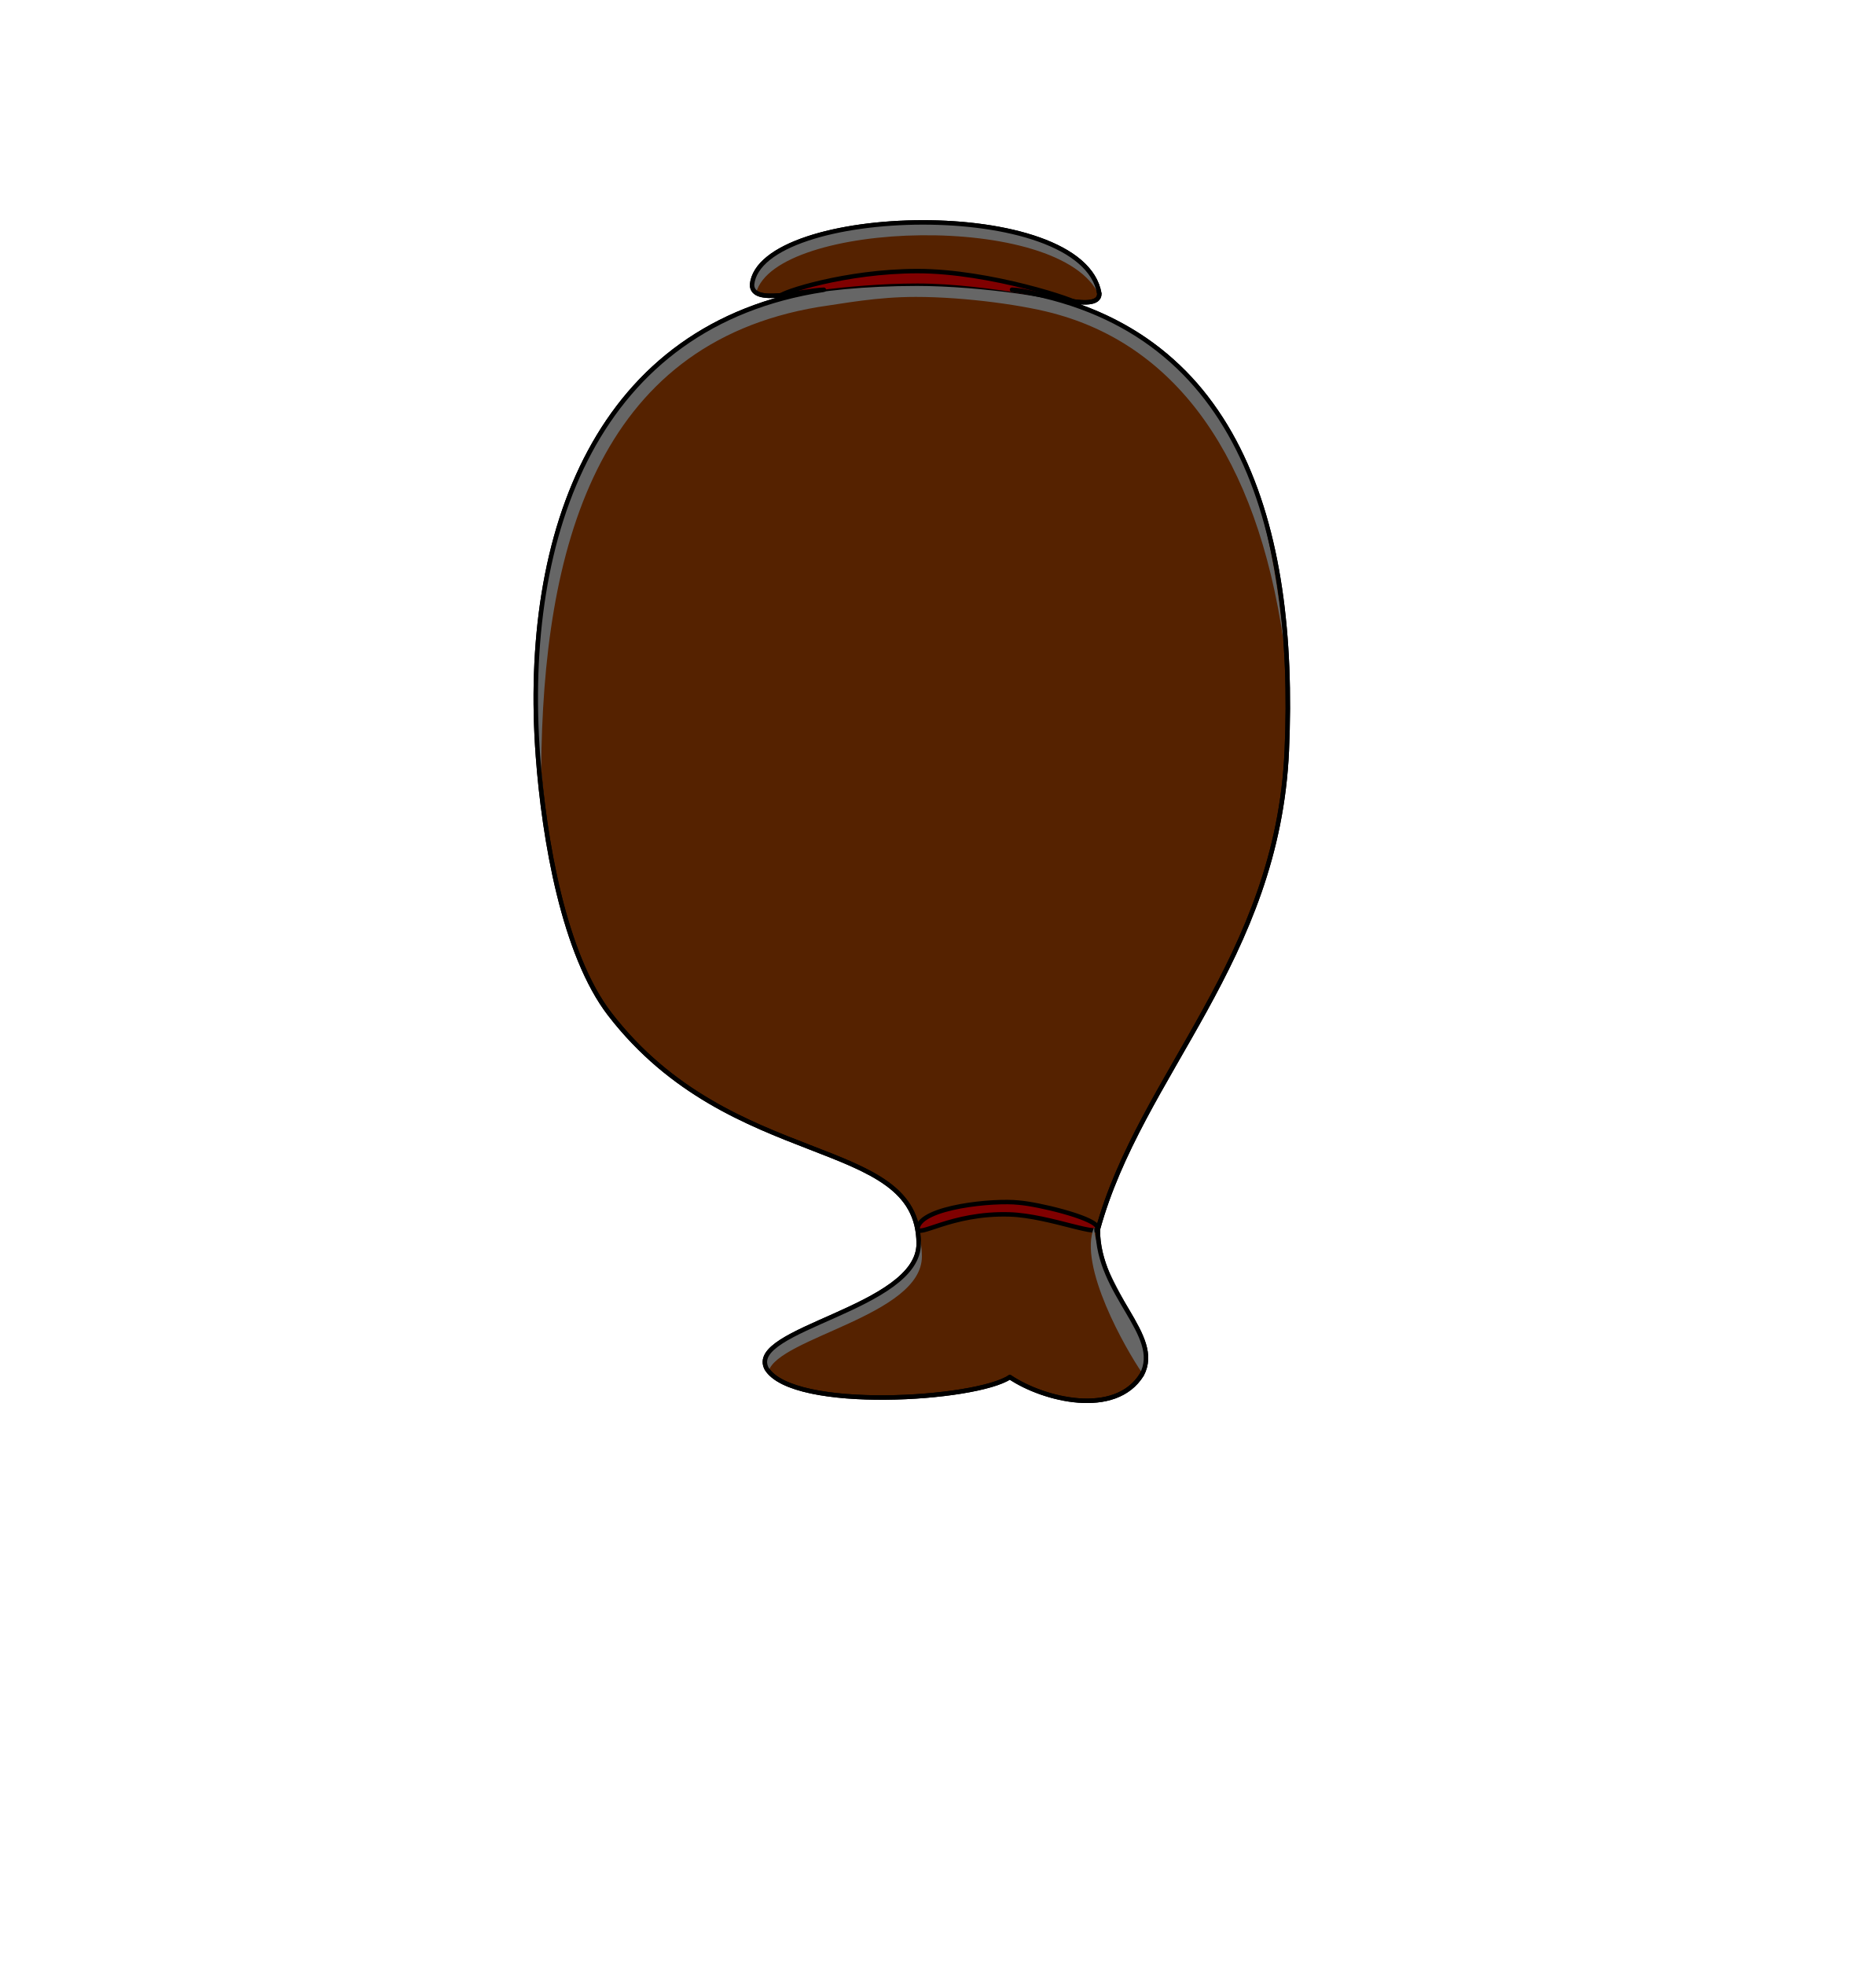
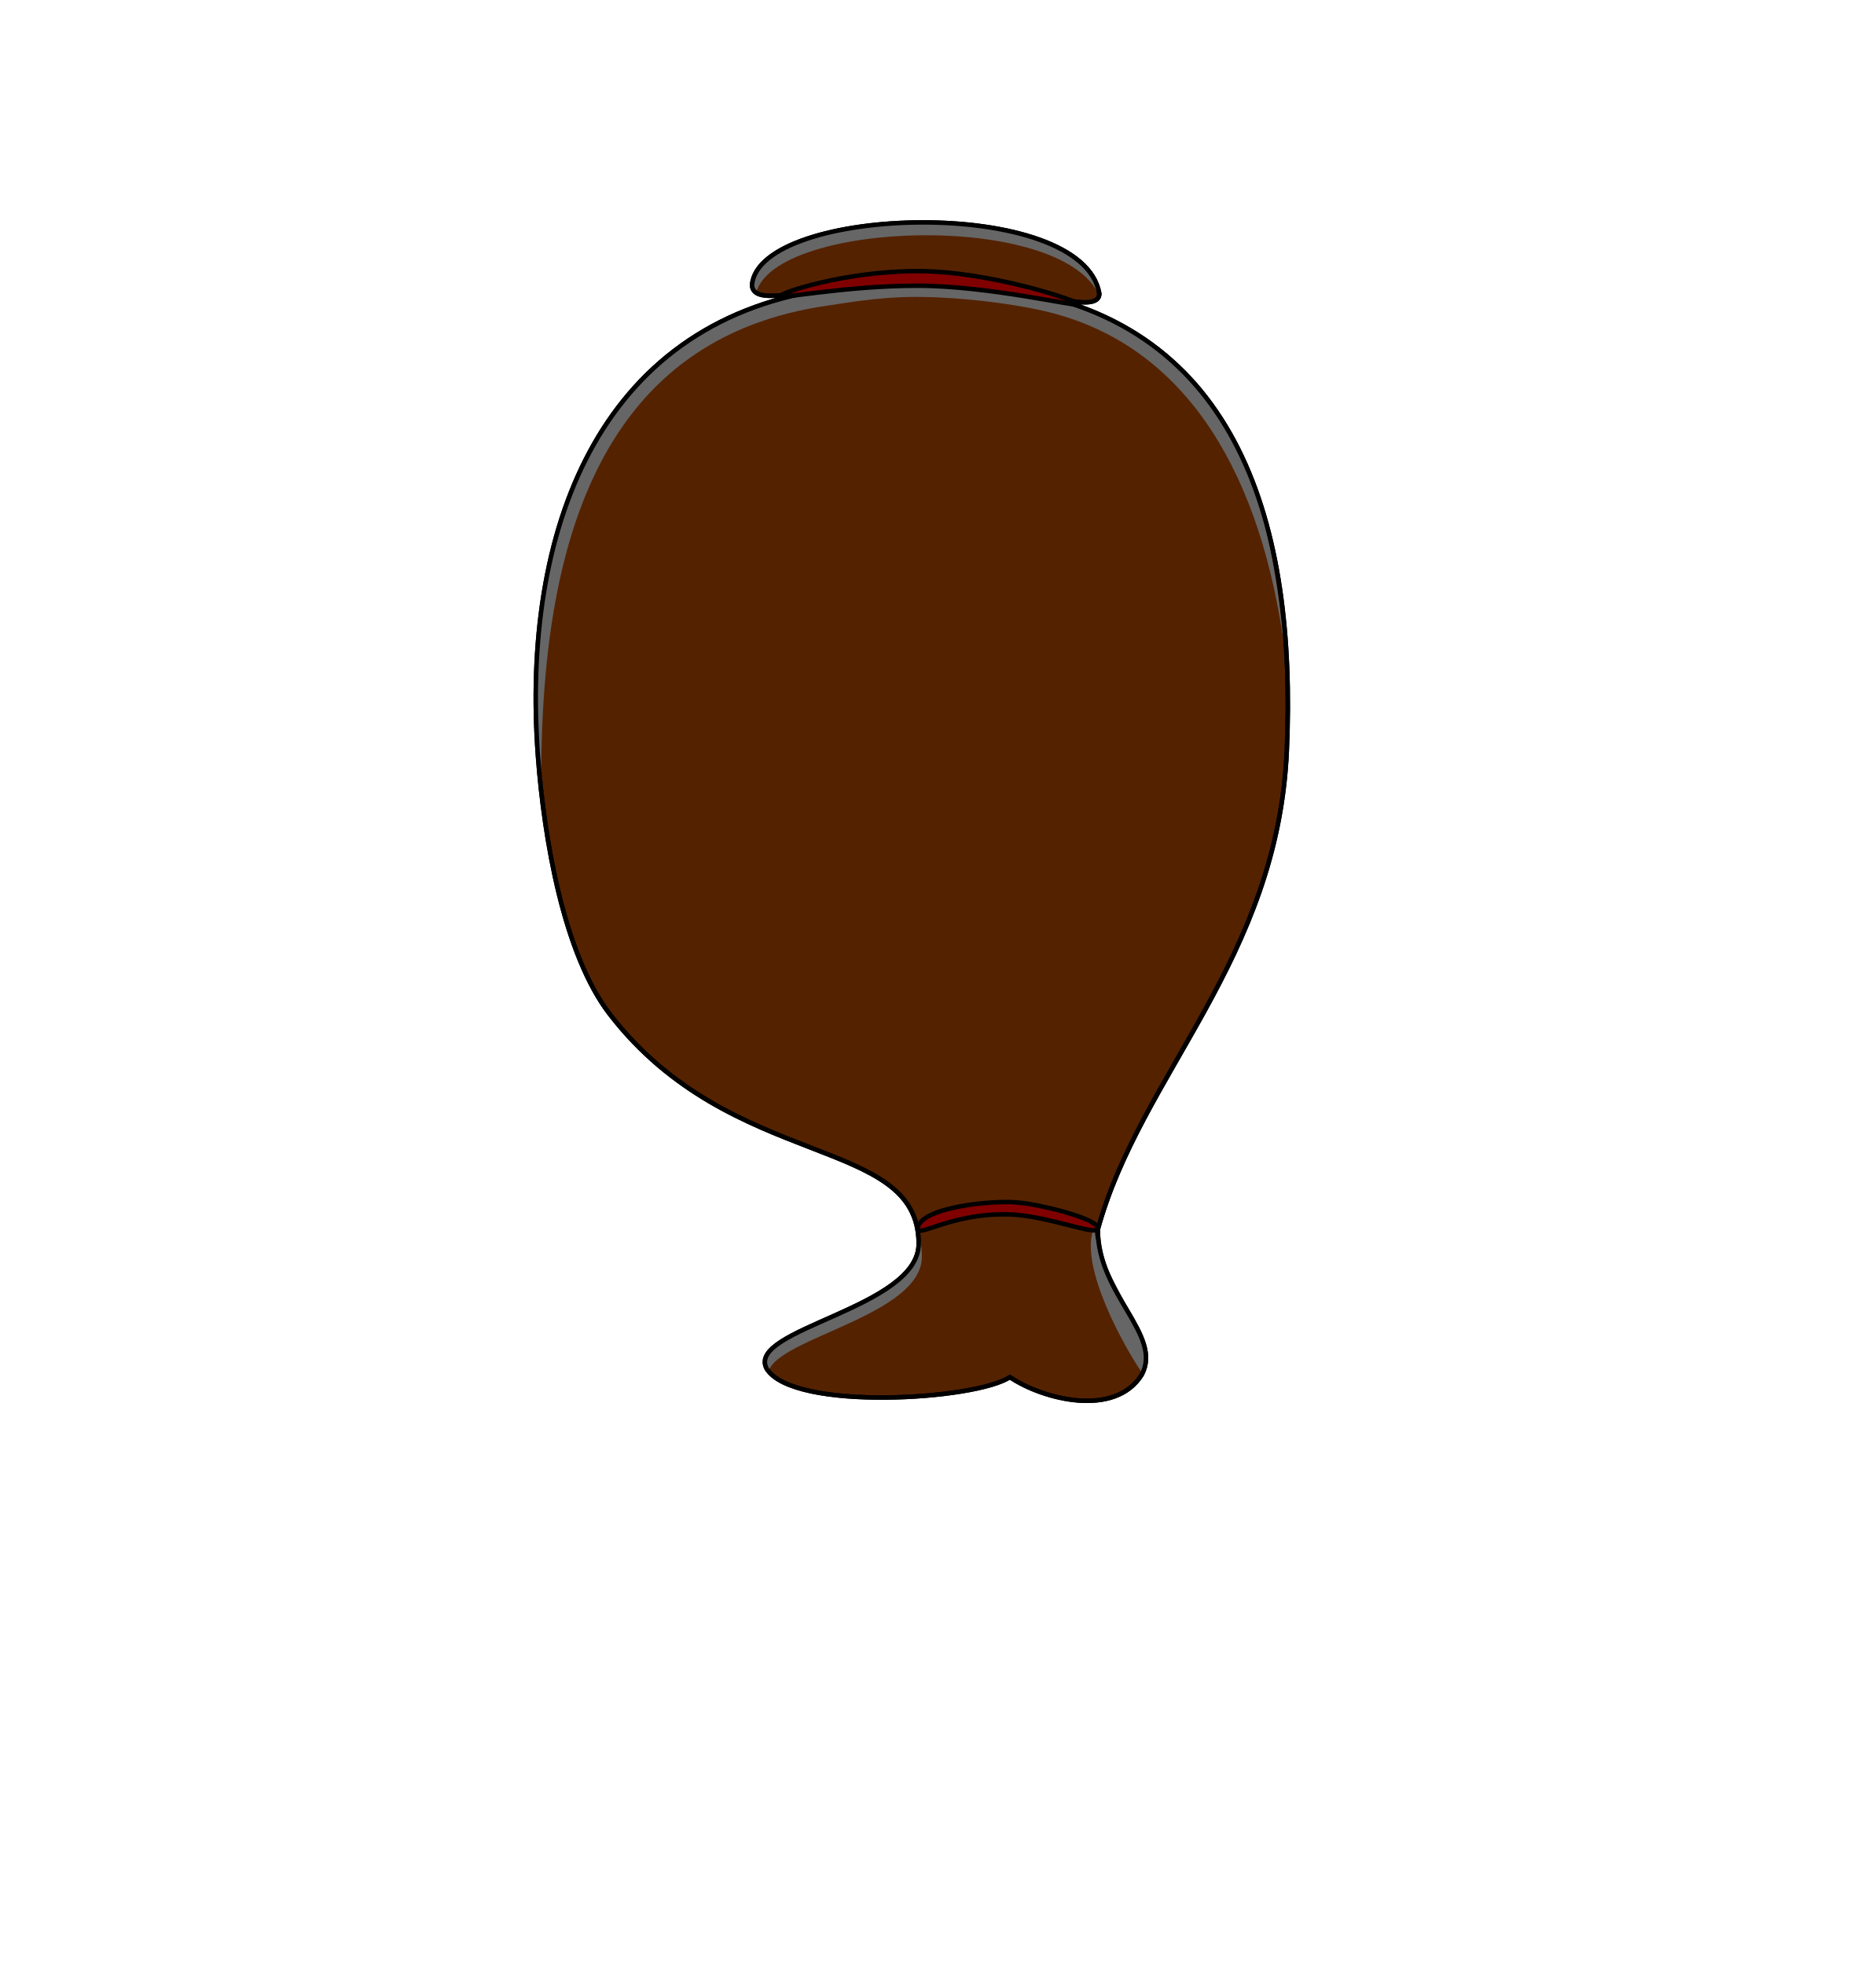
<svg xmlns="http://www.w3.org/2000/svg" width="840" height="880" viewBox="0 0 222.25 232.833" version="1.1" id="mySVG">
  <defs id="defs2">
    </defs>
  <g id="layer1">
    <path id="hair_long" style="fill:#552200;stroke:#000000;stroke-width:0.529;stroke-linecap:round;stroke-linejoin:round" d="m 89.116,33.732 c 0.02,2.521 5.787,0.676 8.512,0.601 -26.847,4.091 -35.852,28.691 -33.877,55.301 0.729,9.831 3.062,23.484 8.531,30.561 14.459,18.71 36.531,14.238 36.584,27.153 0.032,7.68 -20.525,10.112 -18.015,14.828 3.151,5.09 24.847,3.689 28.815,0.995 3.999,2.689 12.488,4.798 15.636,-0.286 2.51,-4.716 -5.239,-9.522 -5.207,-17.202 5.049,-18.405 21.301,-31.931 22.393,-56.729 1.175,-26.657 -5.715,-50.537 -32.562,-54.629 2.724,0.076 10.328,2.997 10.348,0.476 C 128.286,23.128 90.054,24.302 89.116,33.732 Z" />
+     <path id="hair_highlight" style="fill:#666666;stroke:none;stroke-width:0.529;stroke-linecap:round;stroke-linejoin:round;stroke-dasharray:none" d="m 109.301,26.352 c -9.924,0.013 -19.716,2.665 -20.185,7.38 0.004,0.439 0.184,0.743 0.49,0.95 2.294,-8.546 36.212,-9.708 40.645,0.328 0.014,-0.065 0.022,-0.135 0.023,-0.209 -0.994,-5.837 -11.049,-8.462 -20.973,-8.449 z m -0.686,7.53 c -5.917,0 -11.805,0.568 -14.55,1.355 -0.866,-0.062 -2.052,0.208 -4.079,0.964 -21.36,7.958 -28.009,29.529 -26.235,53.432 0.386,5.2 1.228,11.466 2.738,17.266 -1.273,-5.36 -2.005,-10.998 -2.357,-15.746 0.196,-26.061 6.534,-50.366 32.827,-54.772 3.069,-0.437 6.92,-1.2 11.563,-1.2 5.829,0 13.14,0.992 16.991,2.135 13.768,3.965 23.41,16.567 26.595,38.717 -2.379,-25.528 -10.658,-33.944 -22.04,-38.871 -0.735,-0.223 -1.394,-0.409 -2,-0.567 -1.493,-1.203 -11.948,-2.714 -19.452,-2.714 z M 108.751,145.877 c 0.071,0.465 0.112,0.952 0.114,1.47 0.032,7.68 -20.525,10.112 -18.015,14.828 0.067,0.108 0.145,0.213 0.229,0.315 1.126,-3.983 18.195,-6.624 18.166,-13.623 -0.005,-1.119 -0.178,-2.105 -0.494,-2.99 z m 20.912,-0.474 c -1.964,4.551 3.82,14.564 5.593,17.148 2.538,-2.89 -5.617,-12.681 -5.593,-17.148 z" />
+     <path id="path7682" style="fill:none;stroke:#000000;stroke-width:0.529;stroke-linecap:round;stroke-linejoin:round;stroke-dasharray:none" d="m 89.116,33.732 c 0.02,2.521 5.787,0.676 8.512,0.601 -26.847,4.091 -35.852,28.691 -33.877,55.301 0.729,9.831 3.062,23.484 8.531,30.561 14.459,18.71 36.531,14.238 36.584,27.153 0.032,7.68 -20.525,10.112 -18.015,14.828 3.151,5.09 24.847,3.689 28.815,0.995 3.999,2.689 12.488,4.798 15.636,-0.286 2.51,-4.716 -5.239,-9.522 -5.207,-17.202 5.049,-18.405 21.301,-31.931 22.393,-56.729 1.175,-26.657 -5.715,-50.537 -32.562,-54.629 2.724,0.076 10.328,2.997 10.348,0.476 C 128.286,23.128 90.054,24.302 89.116,33.732 Z" />
    <path id="hair_band" style="fill:#800000;stroke:#000000;stroke-width:0.529;stroke-linecap:round;stroke-linejoin:round;stroke-dasharray:none" d="m 108.739,32.121 c -8.569,0 -16.254,2.566 -16.254,2.951 0,0.385 7.653,-1.216 16.223,-1.216 8.57,0 19.144,2.593 19.144,2.208 0,-0.385 -10.542,-3.943 -19.112,-3.943 z m -0.004,113.391 c -0.077,1.286 3.923,-1.83 10.899,-1.615 4.822,0.148 11.381,3.031 10.339,1.386 -0.69,-1.088 -6.945,-2.607 -9.271,-2.785 -2.848,-0.324 -11.53,0.481 -11.968,3.014 z" />
-     <path id="hair_highlight" style="fill:#666666;stroke:none;stroke-width:0.529;stroke-linecap:round;stroke-linejoin:round;stroke-dasharray:none" d="m 109.301,26.352 c -9.924,0.013 -19.716,2.665 -20.185,7.38 0.004,0.439 0.184,0.743 0.49,0.95 2.294,-8.546 36.212,-9.708 40.645,0.328 0.014,-0.065 0.022,-0.135 0.023,-0.209 -0.994,-5.837 -11.049,-8.462 -20.973,-8.449 z m -0.686,7.53 c -5.917,0 -11.805,0.568 -14.55,1.355 -0.866,-0.062 -2.052,0.208 -4.079,0.964 -21.36,7.958 -28.009,29.529 -26.235,53.432 0.386,5.2 1.228,11.466 2.738,17.266 -1.273,-5.36 -2.005,-10.998 -2.357,-15.746 0.196,-26.061 6.534,-50.366 32.827,-54.772 3.069,-0.437 6.92,-1.2 11.563,-1.2 5.829,0 13.14,0.992 16.991,2.135 13.768,3.965 23.41,16.567 26.595,38.717 -2.379,-25.528 -10.658,-33.944 -22.04,-38.871 -0.735,-0.223 -1.394,-0.409 -2,-0.567 -1.493,-1.203 -11.948,-2.714 -19.452,-2.714 z M 108.751,145.877 c 0.071,0.465 0.112,0.952 0.114,1.47 0.032,7.68 -20.525,10.112 -18.015,14.828 0.067,0.108 0.145,0.213 0.229,0.315 1.126,-3.983 18.195,-6.624 18.166,-13.623 -0.005,-1.119 -0.178,-2.105 -0.494,-2.99 z m 20.912,-0.474 c -1.964,4.551 3.82,14.564 5.593,17.148 2.538,-2.89 -5.617,-12.681 -5.593,-17.148 z" />
-     <path id="path7682" style="fill:none;stroke:#000000;stroke-width:0.529;stroke-linecap:round;stroke-linejoin:round" d="m 89.116,33.732 c 0.02,2.521 5.787,0.676 8.512,0.601 -26.847,4.091 -35.852,28.691 -33.877,55.301 0.729,9.831 3.062,23.484 8.531,30.561 14.459,18.71 36.531,14.238 36.584,27.153 0.032,7.68 -20.525,10.112 -18.015,14.828 3.151,5.09 24.847,3.689 28.815,0.995 3.999,2.689 12.488,4.798 15.636,-0.286 2.51,-4.716 -5.239,-9.522 -5.207,-17.202 5.049,-18.405 21.301,-31.931 22.393,-56.729 1.175,-26.657 -5.715,-50.537 -32.562,-54.629 2.724,0.076 10.328,2.997 10.348,0.476 C 128.286,23.128 90.054,24.302 89.116,33.732 Z" />
  </g>
</svg>
